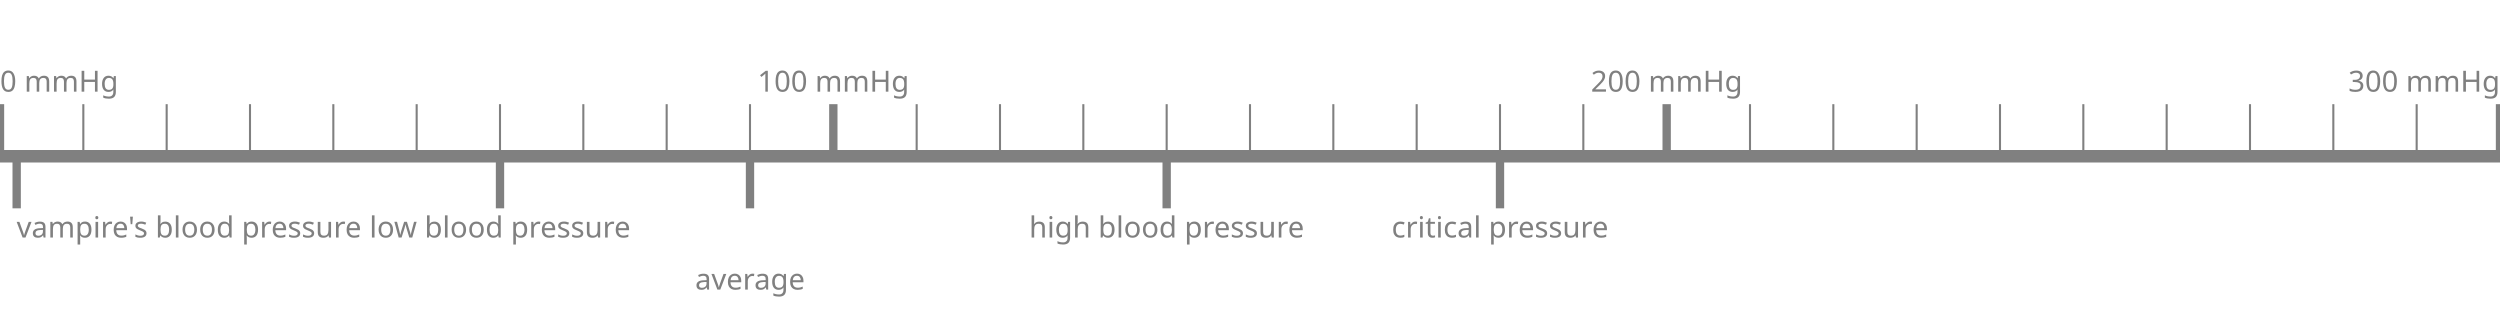
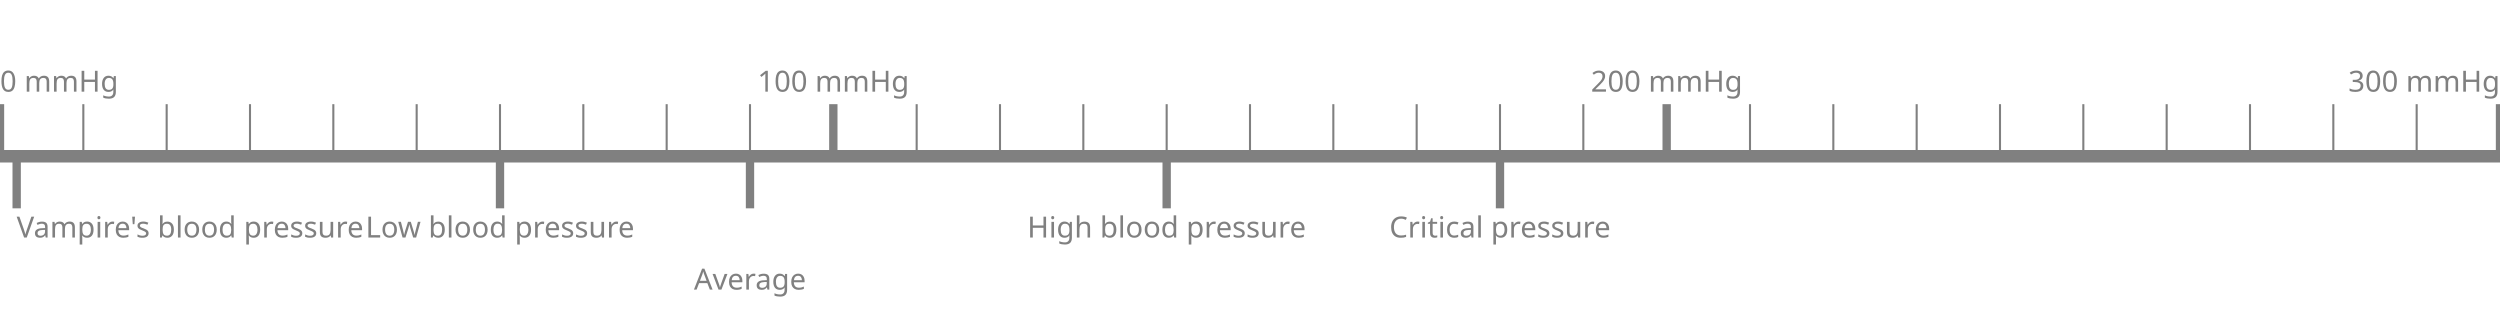
<svg xmlns="http://www.w3.org/2000/svg" width="600" height="75" id="svg2" version="1.1">
  <line stroke="grey" stroke-width="3" fill="None" x1="0" x2="600" y1="37.5" y2="37.5" />
  <line stroke="grey" stroke-width="2" fill="None" x1="4.0" x2="4.0" y1="37.5" y2="50.0" />
-   <text x="4.0" y="57.0" font-family="sans-serif" font-size="7" text-anchor="start" fill="grey">vampire's blood pressure</text>
+   <text x="4.0" y="57.0" font-family="sans-serif" font-size="7" text-anchor="start" fill="grey">Vampire's blood pressure</text>
  <line stroke="grey" stroke-width="2" fill="None" x1="120.0" x2="120.0" y1="37.5" y2="50.0" />
-   <text x="120.0" y="57.0" font-family="sans-serif" font-size="7" text-anchor="middle" fill="grey">low blood pressure</text>
+   <text x="120.0" y="57.0" font-family="sans-serif" font-size="7" text-anchor="middle" fill="grey">Low blood pressure</text>
  <line stroke="grey" stroke-width="2" fill="None" x1="180.0" x2="180.0" y1="37.5" y2="50.0" />
-   <text x="180.0" y="69.5" font-family="sans-serif" font-size="7" text-anchor="middle" fill="grey">average</text>
+   <text x="180.0" y="69.5" font-family="sans-serif" font-size="7" text-anchor="middle" fill="grey">Average</text>
  <line stroke="grey" stroke-width="2" fill="None" x1="280.0" x2="280.0" y1="37.5" y2="50.0" />
-   <text x="280.0" y="57.0" font-family="sans-serif" font-size="7" text-anchor="middle" fill="grey">high blood pressure</text>
+   <text x="280.0" y="57.0" font-family="sans-serif" font-size="7" text-anchor="middle" fill="grey">High blood pressure</text>
  <line stroke="grey" stroke-width="2" fill="None" x1="360.0" x2="360.0" y1="37.5" y2="50.0" />
-   <text x="360.0" y="57.0" font-family="sans-serif" font-size="7" text-anchor="middle" fill="grey">critical pressure</text>
+   <text x="360.0" y="57.0" font-family="sans-serif" font-size="7" text-anchor="middle" fill="grey">Critical pressure</text>
  <text x="0.0" y="22.0" font-family="sans-serif" font-size="7" text-anchor="start" fill="grey">0 mmHg</text>
  <line stroke="grey" stroke-width="2" fill="None" x1="0.0" x2="0.0" y1="37.5" y2="25.0" />
  <line stroke="grey" stroke-width="0.5" fill="None" x1="20.0" x2="20.0" y1="37.5" y2="25.0" />
  <line stroke="grey" stroke-width="0.5" fill="None" x1="40.0" x2="40.0" y1="37.5" y2="25.0" />
  <line stroke="grey" stroke-width="0.5" fill="None" x1="60.0" x2="60.0" y1="37.5" y2="25.0" />
  <line stroke="grey" stroke-width="0.5" fill="None" x1="80.0" x2="80.0" y1="37.5" y2="25.0" />
  <line stroke="grey" stroke-width="0.5" fill="None" x1="100.0" x2="100.0" y1="37.5" y2="25.0" />
  <line stroke="grey" stroke-width="0.5" fill="None" x1="120.0" x2="120.0" y1="37.5" y2="25.0" />
  <line stroke="grey" stroke-width="0.5" fill="None" x1="140.0" x2="140.0" y1="37.5" y2="25.0" />
  <line stroke="grey" stroke-width="0.5" fill="None" x1="160.0" x2="160.0" y1="37.5" y2="25.0" />
  <line stroke="grey" stroke-width="0.5" fill="None" x1="180.0" x2="180.0" y1="37.5" y2="25.0" />
  <text x="200.0" y="22.0" font-family="sans-serif" font-size="7" text-anchor="middle" fill="grey">100 mmHg</text>
  <line stroke="grey" stroke-width="2" fill="None" x1="200.0" x2="200.0" y1="37.5" y2="25.0" />
  <line stroke="grey" stroke-width="0.5" fill="None" x1="220.0" x2="220.0" y1="37.5" y2="25.0" />
  <line stroke="grey" stroke-width="0.5" fill="None" x1="240.0" x2="240.0" y1="37.5" y2="25.0" />
  <line stroke="grey" stroke-width="0.5" fill="None" x1="260.0" x2="260.0" y1="37.5" y2="25.0" />
  <line stroke="grey" stroke-width="0.5" fill="None" x1="280.0" x2="280.0" y1="37.5" y2="25.0" />
  <line stroke="grey" stroke-width="0.5" fill="None" x1="300.0" x2="300.0" y1="37.5" y2="25.0" />
  <line stroke="grey" stroke-width="0.5" fill="None" x1="320.0" x2="320.0" y1="37.5" y2="25.0" />
  <line stroke="grey" stroke-width="0.5" fill="None" x1="340.0" x2="340.0" y1="37.5" y2="25.0" />
  <line stroke="grey" stroke-width="0.5" fill="None" x1="360.0" x2="360.0" y1="37.5" y2="25.0" />
  <line stroke="grey" stroke-width="0.5" fill="None" x1="380.0" x2="380.0" y1="37.5" y2="25.0" />
  <text x="400.0" y="22.0" font-family="sans-serif" font-size="7" text-anchor="middle" fill="grey">200 mmHg</text>
  <line stroke="grey" stroke-width="2" fill="None" x1="400.0" x2="400.0" y1="37.5" y2="25.0" />
  <line stroke="grey" stroke-width="0.5" fill="None" x1="420.0" x2="420.0" y1="37.5" y2="25.0" />
  <line stroke="grey" stroke-width="0.5" fill="None" x1="440.0" x2="440.0" y1="37.5" y2="25.0" />
  <line stroke="grey" stroke-width="0.5" fill="None" x1="460.0" x2="460.0" y1="37.5" y2="25.0" />
  <line stroke="grey" stroke-width="0.5" fill="None" x1="480.0" x2="480.0" y1="37.5" y2="25.0" />
  <line stroke="grey" stroke-width="0.5" fill="None" x1="500.0" x2="500.0" y1="37.5" y2="25.0" />
  <line stroke="grey" stroke-width="0.5" fill="None" x1="520.0" x2="520.0" y1="37.5" y2="25.0" />
  <line stroke="grey" stroke-width="0.5" fill="None" x1="540.0" x2="540.0" y1="37.5" y2="25.0" />
  <line stroke="grey" stroke-width="0.5" fill="None" x1="560.0" x2="560.0" y1="37.5" y2="25.0" />
  <line stroke="grey" stroke-width="0.5" fill="None" x1="580.0" x2="580.0" y1="37.5" y2="25.0" />
  <text x="600.0" y="22.0" font-family="sans-serif" font-size="7" text-anchor="end" fill="grey">300 mmHg</text>
  <line stroke="grey" stroke-width="2" fill="None" x1="600.0" x2="600.0" y1="37.5" y2="25.0" />
</svg>
